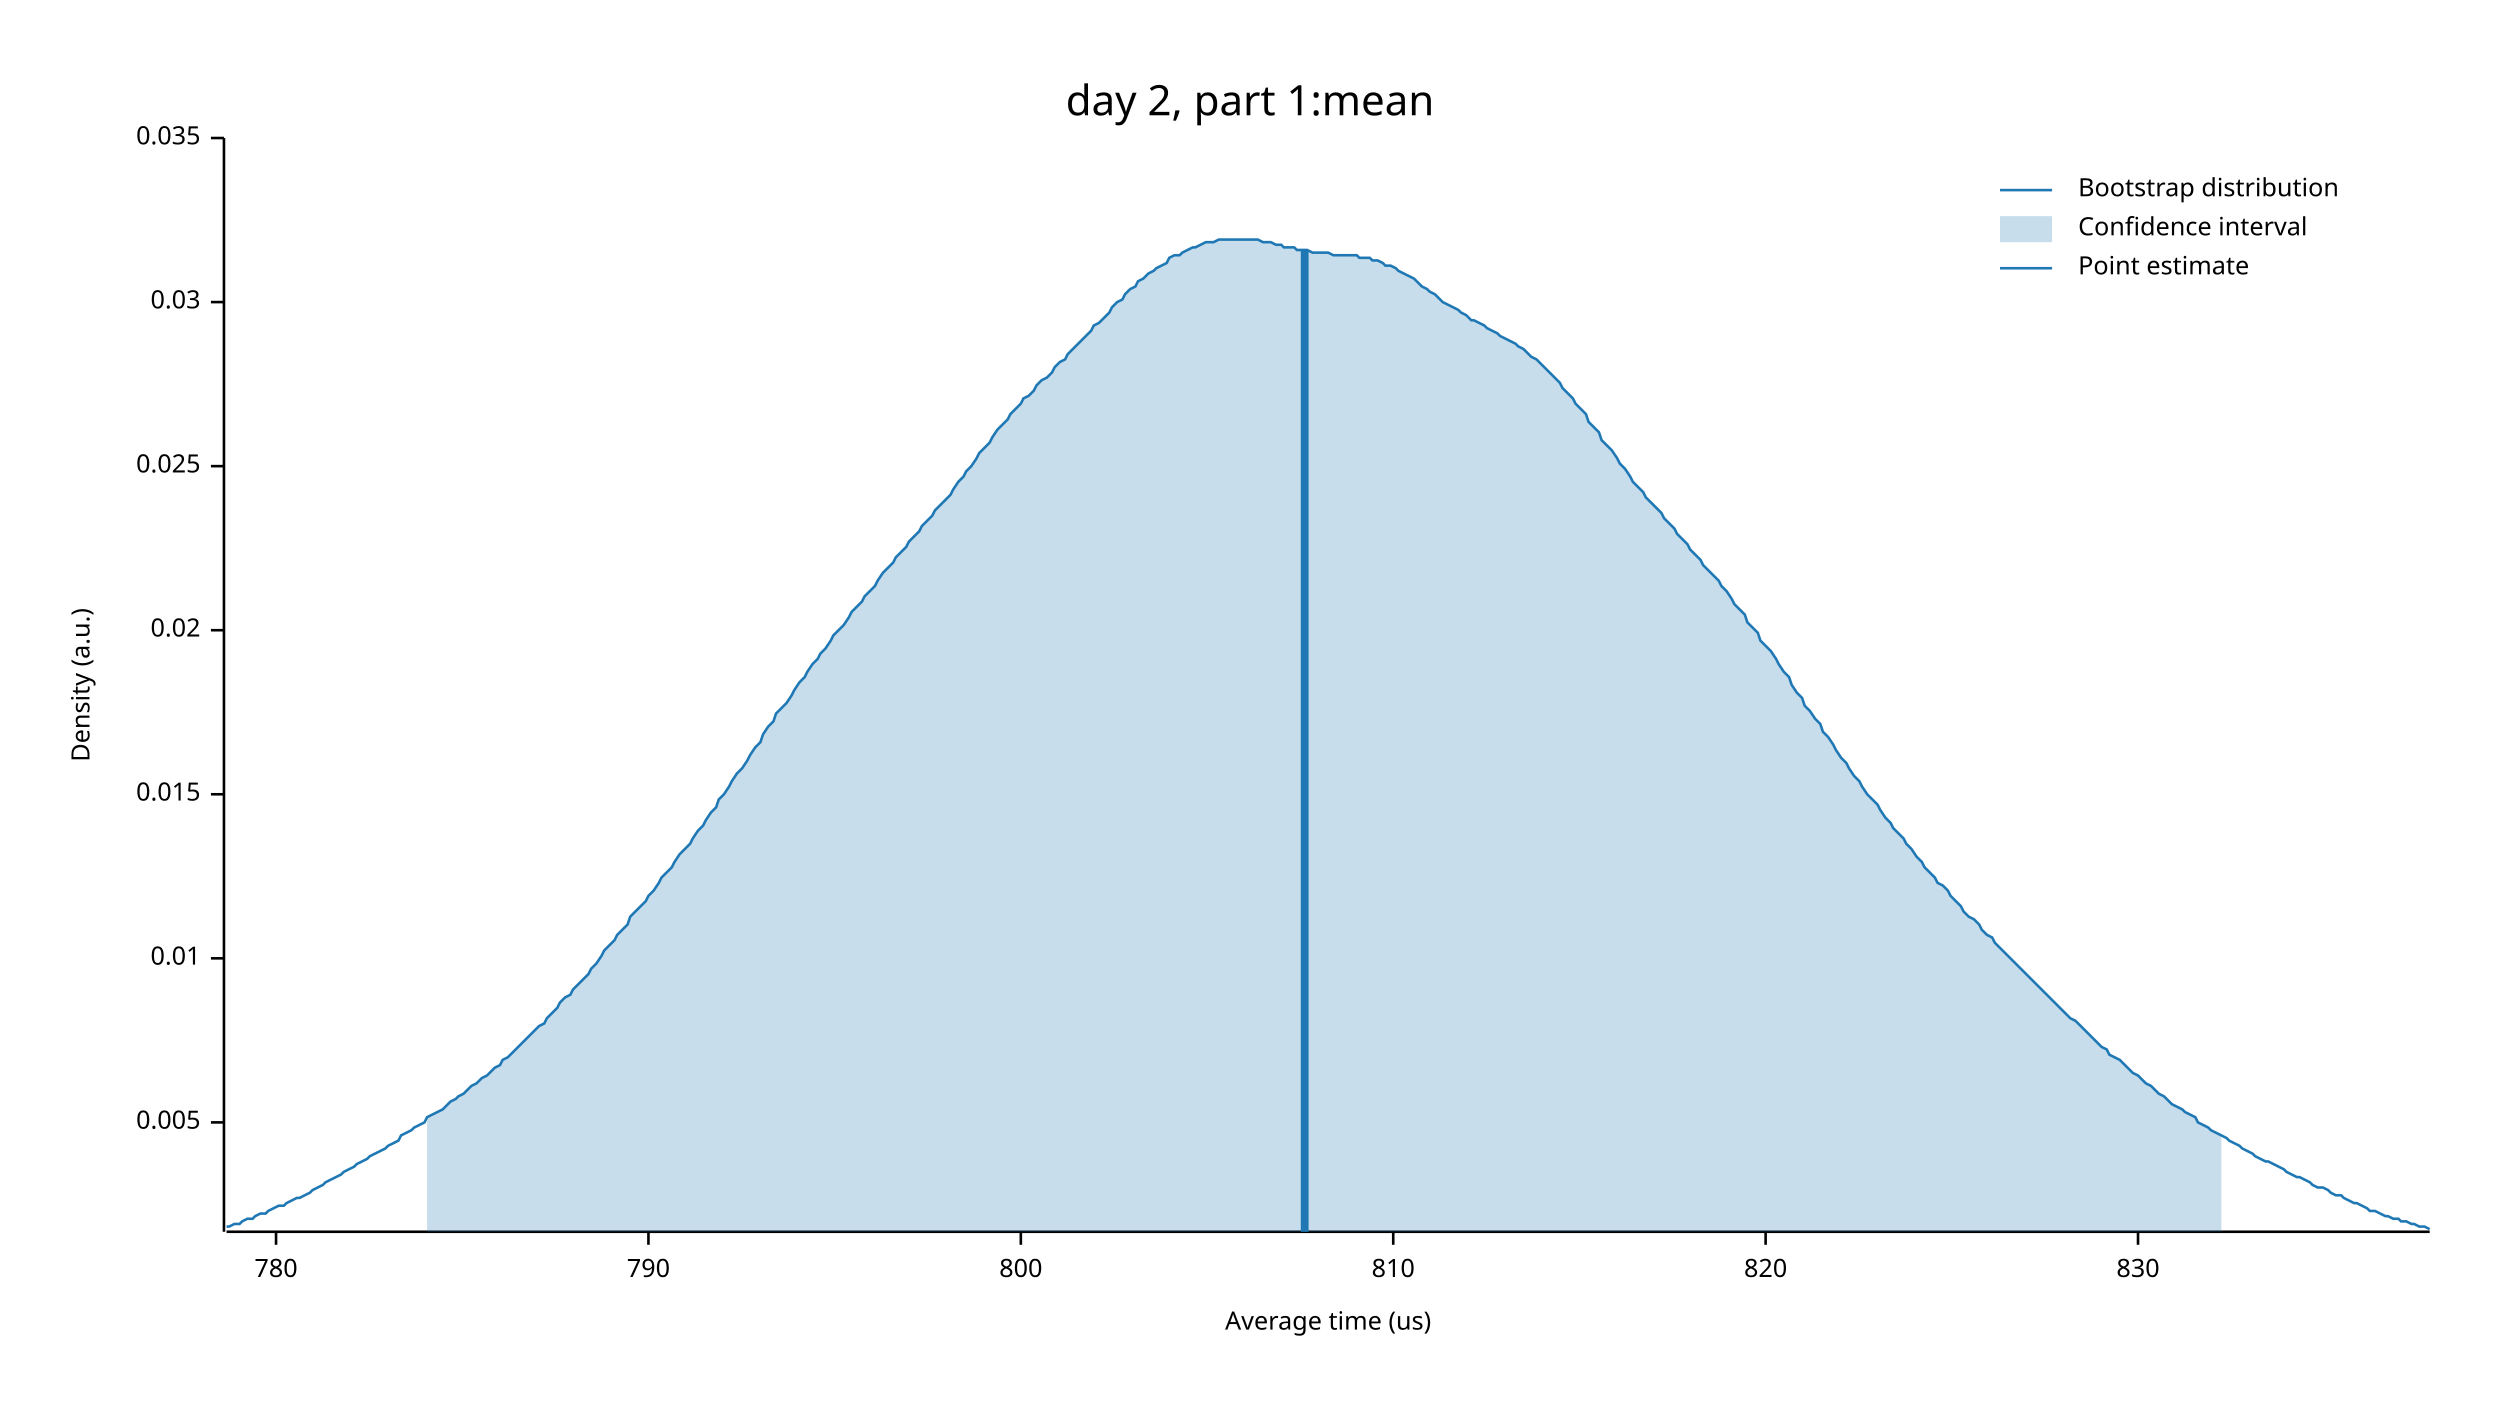
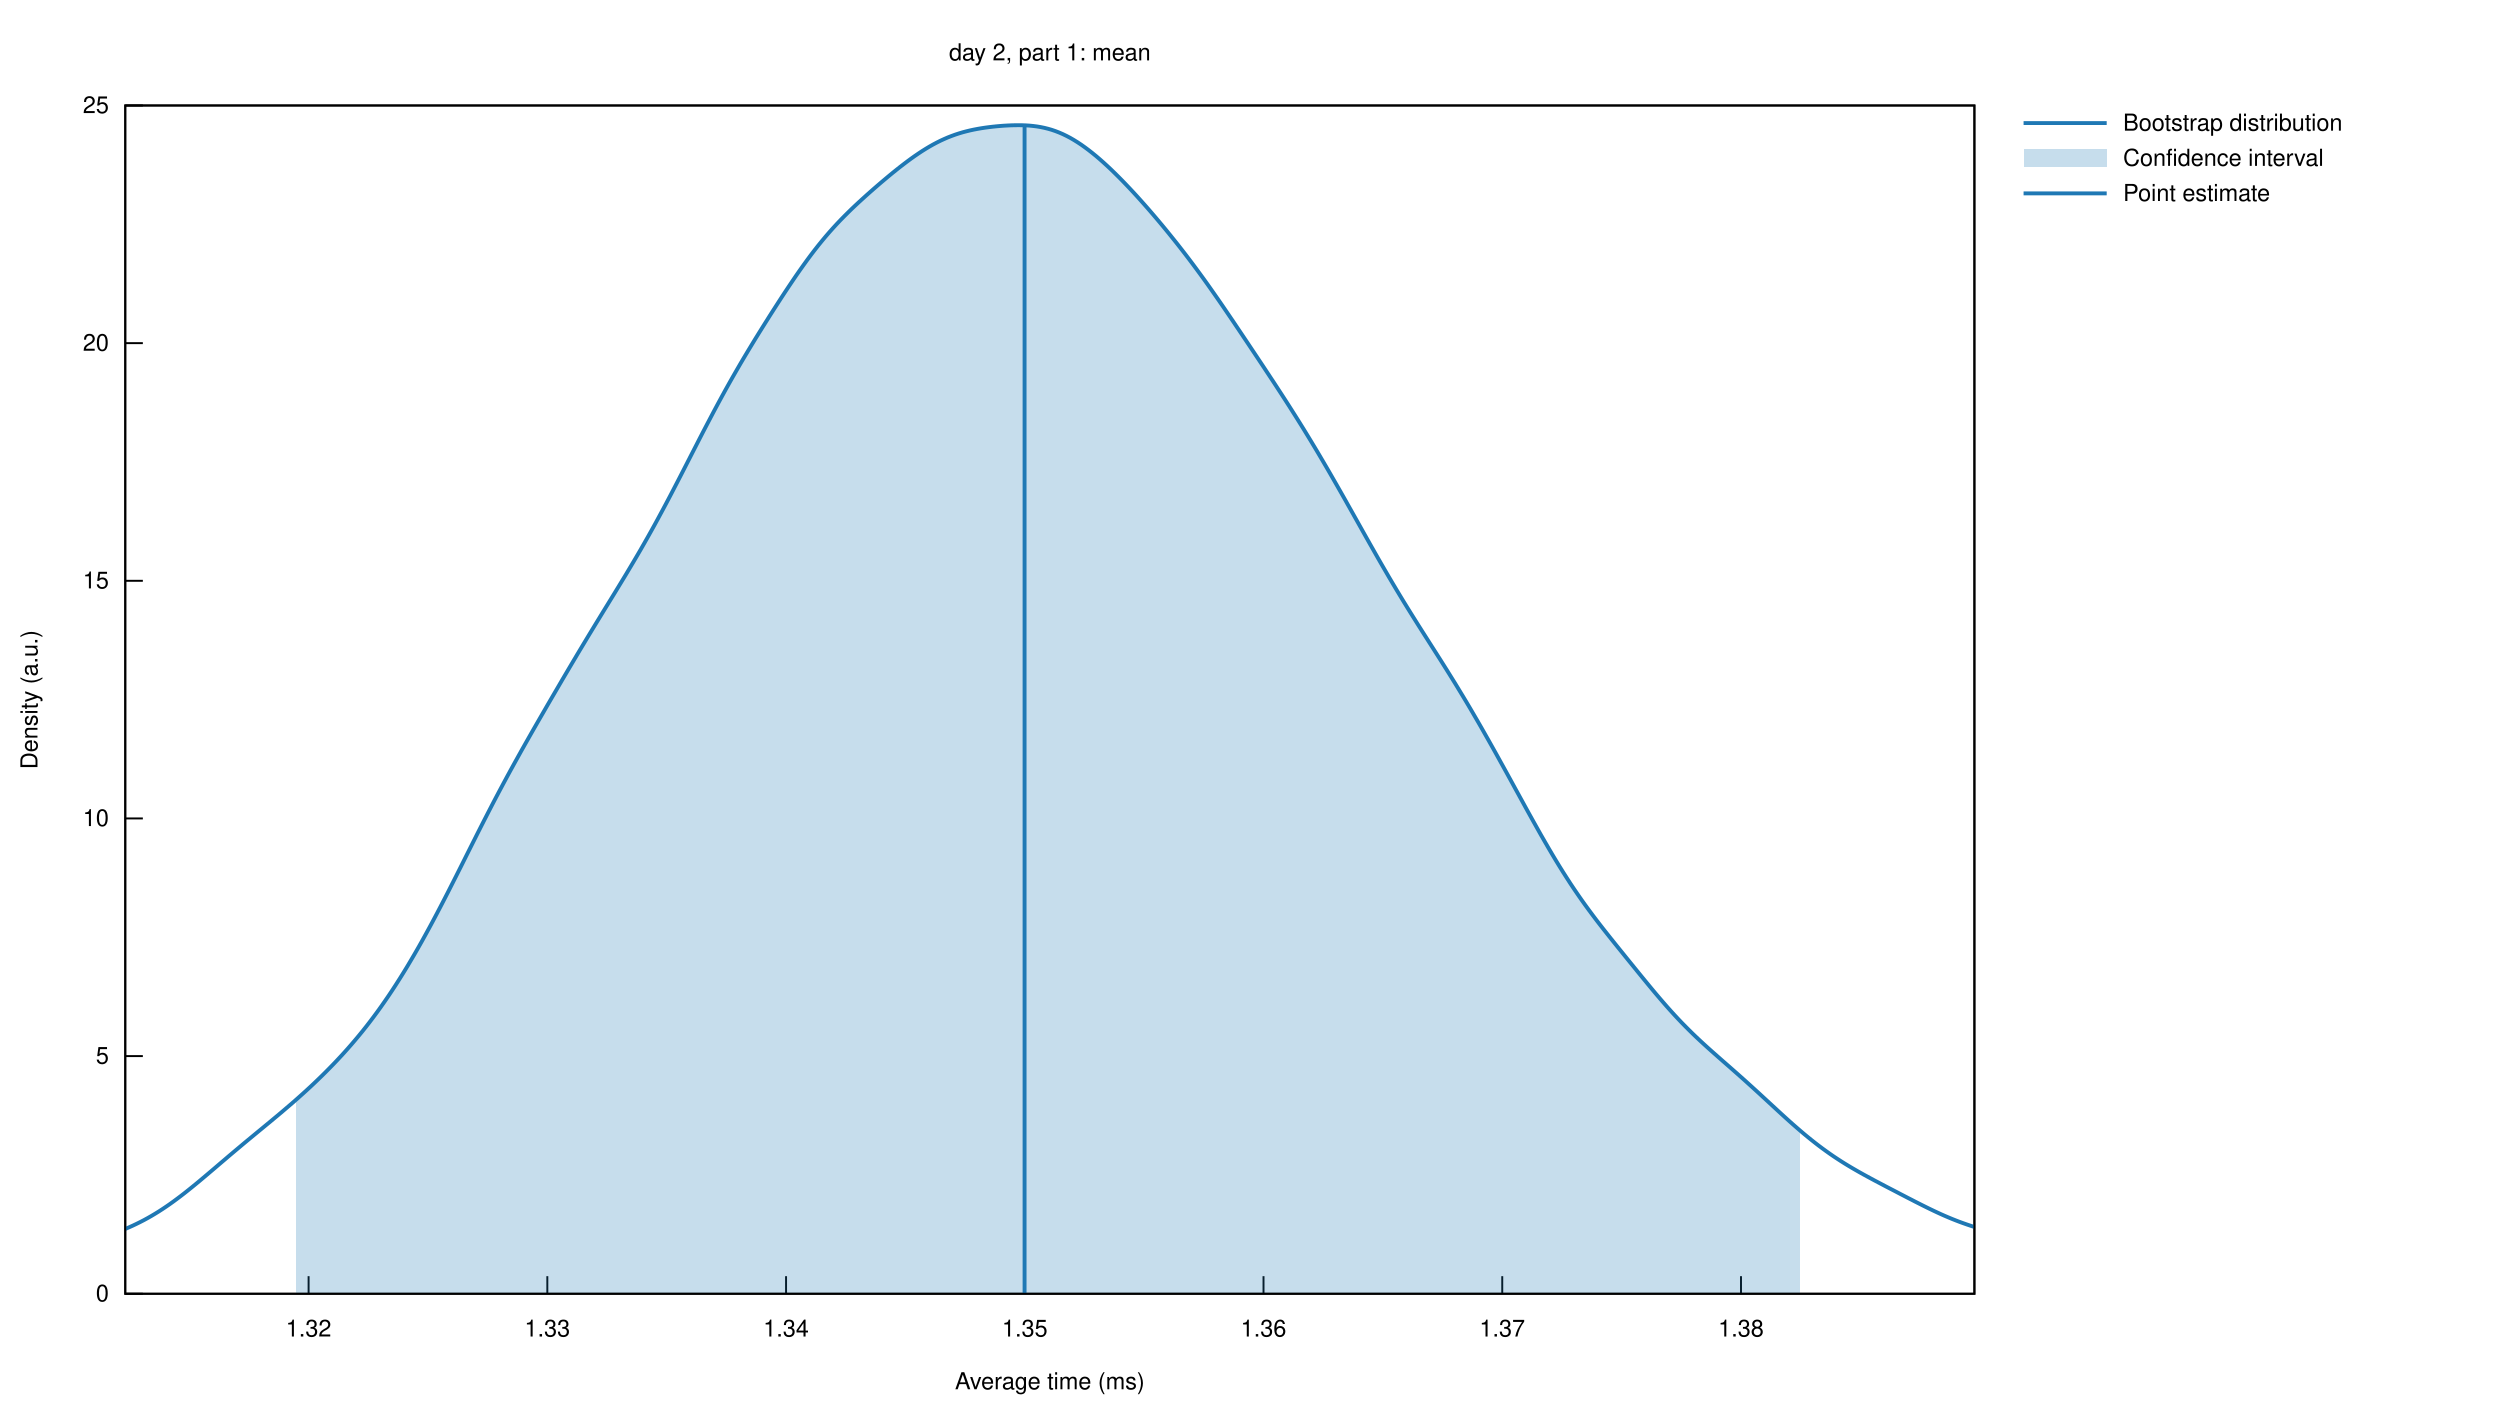
- <svg xmlns="http://www.w3.org/2000/svg" width="960" height="540" viewBox="0 0 960 540">
-   <text x="480" y="32" dy="0.76em" text-anchor="middle" font-family="sans-serif" font-size="16.129" opacity="1" fill="#000000">
- day 2, part 1:mean
- </text>
-   <text x="27" y="263" dy="0.76em" text-anchor="middle" font-family="sans-serif" font-size="9.677" opacity="1" fill="#000000" transform="rotate(270, 27, 263)">
- Density (a.u.)
- </text>
-   <text x="510" y="513" dy="-0.5ex" text-anchor="middle" font-family="sans-serif" font-size="9.677" opacity="1" fill="#000000">
- Average time (us)
- </text>
-   <polyline fill="none" opacity="1" stroke="#000000" stroke-width="1" points="86,53 86,473 " />
-   <text x="77" y="431" dy="0.5ex" text-anchor="end" font-family="sans-serif" font-size="9.677" opacity="1" fill="#000000">
- 0.005
- </text>
-   <polyline fill="none" opacity="1" stroke="#000000" stroke-width="1" points="81,431 86,431 " />
-   <text x="77" y="368" dy="0.5ex" text-anchor="end" font-family="sans-serif" font-size="9.677" opacity="1" fill="#000000">
- 0.01
- </text>
-   <polyline fill="none" opacity="1" stroke="#000000" stroke-width="1" points="81,368 86,368 " />
-   <text x="77" y="305" dy="0.5ex" text-anchor="end" font-family="sans-serif" font-size="9.677" opacity="1" fill="#000000">
- 0.015
- </text>
-   <polyline fill="none" opacity="1" stroke="#000000" stroke-width="1" points="81,305 86,305 " />
-   <text x="77" y="242" dy="0.5ex" text-anchor="end" font-family="sans-serif" font-size="9.677" opacity="1" fill="#000000">
- 0.02
- </text>
-   <polyline fill="none" opacity="1" stroke="#000000" stroke-width="1" points="81,242 86,242 " />
-   <text x="77" y="179" dy="0.5ex" text-anchor="end" font-family="sans-serif" font-size="9.677" opacity="1" fill="#000000">
- 0.025
- </text>
-   <polyline fill="none" opacity="1" stroke="#000000" stroke-width="1" points="81,179 86,179 " />
-   <text x="77" y="116" dy="0.5ex" text-anchor="end" font-family="sans-serif" font-size="9.677" opacity="1" fill="#000000">
- 0.03
- </text>
-   <polyline fill="none" opacity="1" stroke="#000000" stroke-width="1" points="81,116 86,116 " />
-   <text x="77" y="53" dy="0.5ex" text-anchor="end" font-family="sans-serif" font-size="9.677" opacity="1" fill="#000000">
- 0.035
- </text>
-   <polyline fill="none" opacity="1" stroke="#000000" stroke-width="1" points="81,53 86,53 " />
-   <polyline fill="none" opacity="1" stroke="#000000" stroke-width="1" points="87,473 933,473 " />
-   <text x="106" y="483" dy="0.76em" text-anchor="middle" font-family="sans-serif" font-size="9.677" opacity="1" fill="#000000">
- 780
- </text>
-   <polyline fill="none" opacity="1" stroke="#000000" stroke-width="1" points="106,473 106,478 " />
-   <text x="249" y="483" dy="0.76em" text-anchor="middle" font-family="sans-serif" font-size="9.677" opacity="1" fill="#000000">
- 790
- </text>
-   <polyline fill="none" opacity="1" stroke="#000000" stroke-width="1" points="249,473 249,478 " />
-   <text x="392" y="483" dy="0.76em" text-anchor="middle" font-family="sans-serif" font-size="9.677" opacity="1" fill="#000000">
- 800
- </text>
-   <polyline fill="none" opacity="1" stroke="#000000" stroke-width="1" points="392,473 392,478 " />
-   <text x="535" y="483" dy="0.76em" text-anchor="middle" font-family="sans-serif" font-size="9.677" opacity="1" fill="#000000">
- 810
- </text>
-   <polyline fill="none" opacity="1" stroke="#000000" stroke-width="1" points="535,473 535,478 " />
-   <text x="678" y="483" dy="0.76em" text-anchor="middle" font-family="sans-serif" font-size="9.677" opacity="1" fill="#000000">
- 820
- </text>
-   <polyline fill="none" opacity="1" stroke="#000000" stroke-width="1" points="678,473 678,478 " />
-   <text x="821" y="483" dy="0.76em" text-anchor="middle" font-family="sans-serif" font-size="9.677" opacity="1" fill="#000000">
- 830
- </text>
-   <polyline fill="none" opacity="1" stroke="#000000" stroke-width="1" points="821,473 821,478 " />
-   <polyline fill="none" opacity="1" stroke="#1F78B4" stroke-width="1" points="87,471 88,471 90,470 92,470 93,469 95,468 97,468 98,467 100,466 102,466 103,465 105,464 107,463 109,463 110,462 112,461 114,460 115,460 117,459 119,458 120,457 122,456 124,455 125,454 127,453 129,452 131,451 132,450 134,449 136,448 137,447 139,446 141,445 142,444 144,443 146,442 148,441 149,440 151,439 153,438 154,436 156,435 158,434 159,433 161,432 163,431 164,429 166,428 168,427 170,426 171,425 173,423 175,422 176,421 178,420 180,418 181,417 183,416 185,414 187,413 188,412 190,410 192,409 193,407 195,406 197,404 198,403 200,401 202,399 203,398 205,396 207,394 209,393 210,391 212,389 214,387 215,385 217,383 219,382 220,380 222,378 224,376 226,374 227,372 229,370 231,367 232,365 234,363 236,361 237,359 239,357 241,355 242,352 244,350 246,348 248,346 249,344 251,342 253,339 254,337 256,335 258,333 259,331 261,328 263,326 265,324 266,322 268,319 270,317 271,315 273,312 275,310 276,307 278,305 280,302 281,300 283,297 285,295 287,292 288,290 290,287 292,285 293,282 295,279 297,277 298,274 300,272 302,270 304,267 305,265 307,262 309,260 310,258 312,255 314,253 315,251 317,249 319,246 320,244 322,242 324,240 326,237 327,235 329,233 331,231 332,229 334,227 336,225 337,223 339,220 341,218 343,216 344,214 346,212 348,210 349,208 351,206 353,204 354,202 356,200 358,198 359,196 361,194 363,192 365,190 366,188 368,185 370,183 371,181 373,179 375,176 376,174 378,172 380,170 381,168 383,165 385,163 387,161 388,159 390,157 392,155 393,153 395,152 397,150 398,148 400,146 402,145 404,143 405,141 407,139 409,138 410,136 412,134 414,132 415,131 417,129 419,127 420,125 422,124 424,122 426,120 427,118 429,116 431,115 432,113 434,111 436,110 437,108 439,107 441,105 443,104 444,103 446,102 448,101 449,99 451,98 453,98 454,97 456,96 458,95 459,95 461,94 463,93 465,93 466,93 468,92 470,92 471,92 473,92 475,92 476,92 478,92 480,92 482,92 483,92 485,93 487,93 488,93 490,94 492,94 493,95 495,95 497,95 498,96 500,96 502,96 504,97 505,97 507,97 509,97 510,97 512,98 514,98 515,98 517,98 519,98 521,98 522,99 524,99 526,99 527,100 529,100 531,101 532,102 534,102 536,103 537,104 539,105 541,106 543,107 544,108 546,110 548,111 549,112 551,113 553,115 554,116 556,117 558,118 560,119 561,120 563,121 565,123 566,123 568,124 570,125 571,126 573,127 575,128 576,129 578,130 580,131 582,132 583,133 585,134 587,136 588,137 590,138 592,140 593,141 595,143 597,145 599,147 600,149 602,151 604,153 605,155 607,157 609,159 610,162 612,164 614,166 615,169 617,171 619,173 621,176 622,178 624,180 626,183 627,185 629,187 631,189 632,191 634,193 636,195 638,197 639,199 641,201 643,203 644,205 646,207 648,209 649,211 651,213 653,215 654,217 656,219 658,221 660,223 661,225 663,227 665,230 666,232 668,234 670,236 671,239 673,241 675,243 676,246 678,248 680,250 682,253 683,255 685,258 687,260 688,263 690,266 692,268 693,271 695,273 697,276 699,278 700,281 702,283 704,286 705,288 707,291 709,293 710,295 712,298 714,300 715,302 717,305 719,307 721,309 722,311 724,314 726,316 727,318 729,320 731,322 732,324 734,326 736,329 738,331 739,333 741,335 743,337 744,339 746,340 748,342 749,344 751,346 753,348 754,350 756,352 758,353 760,355 761,357 763,359 765,360 766,362 768,364 770,366 771,367 773,369 775,371 777,373 778,374 780,376 782,378 783,379 785,381 787,383 788,384 790,386 792,388 793,389 795,391 797,392 799,394 800,395 802,397 804,399 805,400 807,402 809,403 810,405 812,406 814,407 816,409 817,410 819,412 821,413 822,414 824,416 826,417 827,418 829,420 831,421 832,422 834,424 836,425 838,426 839,427 841,428 843,429 844,431 846,432 848,433 849,434 851,435 853,436 855,437 856,438 858,439 860,440 861,441 863,442 865,443 866,444 868,445 870,446 871,446 873,447 875,448 877,449 878,450 880,451 882,452 883,452 885,453 887,454 888,455 890,456 892,456 894,457 895,458 897,459 899,459 900,460 902,461 904,462 905,462 907,463 909,464 910,465 912,465 914,466 916,467 917,467 919,468 921,468 922,469 924,469 926,470 927,470 929,471 931,471 933,472 " />
-   <polygon opacity="0.25" fill="#1F78B4" points="164,429 166,428 168,427 170,426 171,425 173,423 175,422 176,421 178,420 180,418 181,417 183,416 185,414 187,413 188,412 190,410 192,409 193,407 195,406 197,404 198,403 200,401 202,399 203,398 205,396 207,394 209,393 210,391 212,389 214,387 215,385 217,383 219,382 220,380 222,378 224,376 226,374 227,372 229,370 231,367 232,365 234,363 236,361 237,359 239,357 241,355 242,352 244,350 246,348 248,346 249,344 251,342 253,339 254,337 256,335 258,333 259,331 261,328 263,326 265,324 266,322 268,319 270,317 271,315 273,312 275,310 276,307 278,305 280,302 281,300 283,297 285,295 287,292 288,290 290,287 292,285 293,282 295,279 297,277 298,274 300,272 302,270 304,267 305,265 307,262 309,260 310,258 312,255 314,253 315,251 317,249 319,246 320,244 322,242 324,240 326,237 327,235 329,233 331,231 332,229 334,227 336,225 337,223 339,220 341,218 343,216 344,214 346,212 348,210 349,208 351,206 353,204 354,202 356,200 358,198 359,196 361,194 363,192 365,190 366,188 368,185 370,183 371,181 373,179 375,176 376,174 378,172 380,170 381,168 383,165 385,163 387,161 388,159 390,157 392,155 393,153 395,152 397,150 398,148 400,146 402,145 404,143 405,141 407,139 409,138 410,136 412,134 414,132 415,131 417,129 419,127 420,125 422,124 424,122 426,120 427,118 429,116 431,115 432,113 434,111 436,110 437,108 439,107 441,105 443,104 444,103 446,102 448,101 449,99 451,98 453,98 454,97 456,96 458,95 459,95 461,94 463,93 465,93 466,93 468,92 470,92 471,92 473,92 475,92 476,92 478,92 480,92 482,92 483,92 485,93 487,93 488,93 490,94 492,94 493,95 495,95 497,95 498,96 500,96 502,96 504,97 505,97 507,97 509,97 510,97 512,98 514,98 515,98 517,98 519,98 521,98 522,99 524,99 526,99 527,100 529,100 531,101 532,102 534,102 536,103 537,104 539,105 541,106 543,107 544,108 546,110 548,111 549,112 551,113 553,115 554,116 556,117 558,118 560,119 561,120 563,121 565,123 566,123 568,124 570,125 571,126 573,127 575,128 576,129 578,130 580,131 582,132 583,133 585,134 587,136 588,137 590,138 592,140 593,141 595,143 597,145 599,147 600,149 602,151 604,153 605,155 607,157 609,159 610,162 612,164 614,166 615,169 617,171 619,173 621,176 622,178 624,180 626,183 627,185 629,187 631,189 632,191 634,193 636,195 638,197 639,199 641,201 643,203 644,205 646,207 648,209 649,211 651,213 653,215 654,217 656,219 658,221 660,223 661,225 663,227 665,230 666,232 668,234 670,236 671,239 673,241 675,243 676,246 678,248 680,250 682,253 683,255 685,258 687,260 688,263 690,266 692,268 693,271 695,273 697,276 699,278 700,281 702,283 704,286 705,288 707,291 709,293 710,295 712,298 714,300 715,302 717,305 719,307 721,309 722,311 724,314 726,316 727,318 729,320 731,322 732,324 734,326 736,329 738,331 739,333 741,335 743,337 744,339 746,340 748,342 749,344 751,346 753,348 754,350 756,352 758,353 760,355 761,357 763,359 765,360 766,362 768,364 770,366 771,367 773,369 775,371 777,373 778,374 780,376 782,378 783,379 785,381 787,383 788,384 790,386 792,388 793,389 795,391 797,392 799,394 800,395 802,397 804,399 805,400 807,402 809,403 810,405 812,406 814,407 816,409 817,410 819,412 821,413 822,414 824,416 826,417 827,418 829,420 831,421 832,422 834,424 836,425 838,426 839,427 841,428 843,429 844,431 846,432 848,433 849,434 851,435 853,436 853,473 164,473 " />
-   <polyline fill="none" opacity="1" stroke="#1F78B4" stroke-width="3" points="501,473 501,96 " />
-   <text x="798" y="68" dy="0.76em" text-anchor="start" font-family="sans-serif" font-size="9.677" opacity="1" fill="#000000">
- Bootstrap distribution
- </text>
-   <text x="798" y="83" dy="0.76em" text-anchor="start" font-family="sans-serif" font-size="9.677" opacity="1" fill="#000000">
- Confidence interval
- </text>
-   <text x="798" y="98" dy="0.76em" text-anchor="start" font-family="sans-serif" font-size="9.677" opacity="1" fill="#000000">
- Point estimate
- </text>
-   <polyline fill="none" opacity="1" stroke="#1F78B4" stroke-width="1" points="768,73 788,73 " />
-   <rect x="768" y="83" width="20" height="10" opacity="0.25" fill="#1F78B4" stroke="none" />
-   <polyline fill="none" opacity="1" stroke="#1F78B4" stroke-width="1" points="768,103 788,103 " />
+ <svg xmlns="http://www.w3.org/2000/svg" xmlns:xlink="http://www.w3.org/1999/xlink" viewBox="0 0 1280 720">
+   <g id="gnuplot_canvas">
+     <rect x="0" y="0" width="1280" height="720" fill="none" />
+     <defs>
+       <circle id="gpDot" r="0.5" stroke-width="0.5" stroke="currentColor" />
+       <path id="gpPt0" stroke-width="0.222" stroke="currentColor" d="M-1,0 h2 M0,-1 v2" />
+       <path id="gpPt1" stroke-width="0.222" stroke="currentColor" d="M-1,-1 L1,1 M1,-1 L-1,1" />
+       <path id="gpPt2" stroke-width="0.222" stroke="currentColor" d="M-1,0 L1,0 M0,-1 L0,1 M-1,-1 L1,1 M-1,1 L1,-1" />
+       <rect id="gpPt3" stroke-width="0.222" stroke="currentColor" x="-1" y="-1" width="2" height="2" />
+       <rect id="gpPt4" stroke-width="0.222" stroke="currentColor" fill="currentColor" x="-1" y="-1" width="2" height="2" />
+       <circle id="gpPt5" stroke-width="0.222" stroke="currentColor" cx="0" cy="0" r="1" />
+       <use xlink:href="#gpPt5" id="gpPt6" fill="currentColor" stroke="none" />
+       <path id="gpPt7" stroke-width="0.222" stroke="currentColor" d="M0,-1.33 L-1.33,0.67 L1.33,0.67 z" />
+       <use xlink:href="#gpPt7" id="gpPt8" fill="currentColor" stroke="none" />
+       <use xlink:href="#gpPt7" id="gpPt9" stroke="currentColor" transform="rotate(180)" />
+       <use xlink:href="#gpPt9" id="gpPt10" fill="currentColor" stroke="none" />
+       <use xlink:href="#gpPt3" id="gpPt11" stroke="currentColor" transform="rotate(45)" />
+       <use xlink:href="#gpPt11" id="gpPt12" fill="currentColor" stroke="none" />
+       <path id="gpPt13" stroke-width="0.222" stroke="currentColor" d="M0,1.330 L1.265,0.411 L0.782,-1.067 L-0.782,-1.076 L-1.265,0.411 z" />
+       <use xlink:href="#gpPt13" id="gpPt14" fill="currentColor" stroke="none" />
+       <filter id="textbox" filterUnits="objectBoundingBox" x="0" y="0" height="1" width="1">
+         <feFlood flood-color="white" flood-opacity="1" result="bgnd" />
+         <feComposite in="SourceGraphic" in2="bgnd" operator="atop" />
+       </filter>
+       <filter id="greybox" filterUnits="objectBoundingBox" x="0" y="0" height="1" width="1">
+         <feFlood flood-color="lightgrey" flood-opacity="1" result="grey" />
+         <feComposite in="SourceGraphic" in2="grey" operator="atop" />
+       </filter>
+     </defs>
+     <g fill="none" color="white" stroke="currentColor" stroke-width="1.00" stroke-linecap="butt" stroke-linejoin="miter">
+ </g>
+     <g fill="none" color="black" stroke="currentColor" stroke-width="1.00" stroke-linecap="butt" stroke-linejoin="miter">
+       <path stroke="black" d="M64.14,662.40 L73.14,662.40  " />
+       <g transform="translate(55.75,666.30)" stroke="none" fill="black" font-family="Helvetica" font-size="12.00" text-anchor="end">
+         <text>
+           <tspan font-family="Helvetica"> 0</tspan>
+         </text>
+       </g>
+     </g>
+     <g fill="none" color="black" stroke="currentColor" stroke-width="1.00" stroke-linecap="butt" stroke-linejoin="miter">
+       <path stroke="black" d="M64.14,540.72 L73.14,540.72  " />
+       <g transform="translate(55.75,544.62)" stroke="none" fill="black" font-family="Helvetica" font-size="12.00" text-anchor="end">
+         <text>
+           <tspan font-family="Helvetica"> 5</tspan>
+         </text>
+       </g>
+     </g>
+     <g fill="none" color="black" stroke="currentColor" stroke-width="1.00" stroke-linecap="butt" stroke-linejoin="miter">
+       <path stroke="black" d="M64.14,419.04 L73.14,419.04  " />
+       <g transform="translate(55.75,422.94)" stroke="none" fill="black" font-family="Helvetica" font-size="12.00" text-anchor="end">
+         <text>
+           <tspan font-family="Helvetica"> 10</tspan>
+         </text>
+       </g>
+     </g>
+     <g fill="none" color="black" stroke="currentColor" stroke-width="1.00" stroke-linecap="butt" stroke-linejoin="miter">
+       <path stroke="black" d="M64.14,297.37 L73.14,297.37  " />
+       <g transform="translate(55.75,301.27)" stroke="none" fill="black" font-family="Helvetica" font-size="12.00" text-anchor="end">
+         <text>
+           <tspan font-family="Helvetica"> 15</tspan>
+         </text>
+       </g>
+     </g>
+     <g fill="none" color="black" stroke="currentColor" stroke-width="1.00" stroke-linecap="butt" stroke-linejoin="miter">
+       <path stroke="black" d="M64.14,175.69 L73.14,175.69  " />
+       <g transform="translate(55.75,179.59)" stroke="none" fill="black" font-family="Helvetica" font-size="12.00" text-anchor="end">
+         <text>
+           <tspan font-family="Helvetica"> 20</tspan>
+         </text>
+       </g>
+     </g>
+     <g fill="none" color="black" stroke="currentColor" stroke-width="1.00" stroke-linecap="butt" stroke-linejoin="miter">
+       <path stroke="black" d="M64.14,54.01 L73.14,54.01  " />
+       <g transform="translate(55.75,57.91)" stroke="none" fill="black" font-family="Helvetica" font-size="12.00" text-anchor="end">
+         <text>
+           <tspan font-family="Helvetica"> 25</tspan>
+         </text>
+       </g>
+     </g>
+     <g fill="none" color="black" stroke="currentColor" stroke-width="1.00" stroke-linecap="butt" stroke-linejoin="miter">
+       <path stroke="black" d="M158.00,662.40 L158.00,653.40  " />
+       <g transform="translate(158.00,684.30)" stroke="none" fill="black" font-family="Helvetica" font-size="12.00" text-anchor="middle">
+         <text>
+           <tspan font-family="Helvetica"> 1.32</tspan>
+         </text>
+       </g>
+     </g>
+     <g fill="none" color="black" stroke="currentColor" stroke-width="1.00" stroke-linecap="butt" stroke-linejoin="miter">
+       <path stroke="black" d="M280.23,662.40 L280.23,653.40  " />
+       <g transform="translate(280.23,684.30)" stroke="none" fill="black" font-family="Helvetica" font-size="12.00" text-anchor="middle">
+         <text>
+           <tspan font-family="Helvetica"> 1.33</tspan>
+         </text>
+       </g>
+     </g>
+     <g fill="none" color="black" stroke="currentColor" stroke-width="1.00" stroke-linecap="butt" stroke-linejoin="miter">
+       <path stroke="black" d="M402.46,662.40 L402.46,653.40  " />
+       <g transform="translate(402.46,684.30)" stroke="none" fill="black" font-family="Helvetica" font-size="12.00" text-anchor="middle">
+         <text>
+           <tspan font-family="Helvetica"> 1.34</tspan>
+         </text>
+       </g>
+     </g>
+     <g fill="none" color="black" stroke="currentColor" stroke-width="1.00" stroke-linecap="butt" stroke-linejoin="miter">
+       <path stroke="black" d="M524.69,662.40 L524.69,653.40  " />
+       <g transform="translate(524.69,684.30)" stroke="none" fill="black" font-family="Helvetica" font-size="12.00" text-anchor="middle">
+         <text>
+           <tspan font-family="Helvetica"> 1.35</tspan>
+         </text>
+       </g>
+     </g>
+     <g fill="none" color="black" stroke="currentColor" stroke-width="1.00" stroke-linecap="butt" stroke-linejoin="miter">
+       <path stroke="black" d="M646.92,662.40 L646.92,653.40  " />
+       <g transform="translate(646.92,684.30)" stroke="none" fill="black" font-family="Helvetica" font-size="12.00" text-anchor="middle">
+         <text>
+           <tspan font-family="Helvetica"> 1.36</tspan>
+         </text>
+       </g>
+     </g>
+     <g fill="none" color="black" stroke="currentColor" stroke-width="1.00" stroke-linecap="butt" stroke-linejoin="miter">
+       <path stroke="black" d="M769.15,662.40 L769.15,653.40  " />
+       <g transform="translate(769.15,684.30)" stroke="none" fill="black" font-family="Helvetica" font-size="12.00" text-anchor="middle">
+         <text>
+           <tspan font-family="Helvetica"> 1.37</tspan>
+         </text>
+       </g>
+     </g>
+     <g fill="none" color="black" stroke="currentColor" stroke-width="1.00" stroke-linecap="butt" stroke-linejoin="miter">
+       <path stroke="black" d="M891.39,662.40 L891.39,653.40  " />
+       <g transform="translate(891.39,684.30)" stroke="none" fill="black" font-family="Helvetica" font-size="12.00" text-anchor="middle">
+         <text>
+           <tspan font-family="Helvetica"> 1.38</tspan>
+         </text>
+       </g>
+     </g>
+     <g fill="none" color="black" stroke="currentColor" stroke-width="1.00" stroke-linecap="butt" stroke-linejoin="miter">
+ </g>
+     <g fill="none" color="black" stroke="currentColor" stroke-width="1.00" stroke-linecap="butt" stroke-linejoin="miter">
+       <path stroke="black" d="M64.14,54.01 L64.14,662.40 L1010.90,662.40 L1010.90,54.01 L64.14,54.01 Z  " />
+     </g>
+     <g fill="none" color="black" stroke="currentColor" stroke-width="1.00" stroke-linecap="butt" stroke-linejoin="miter">
+       <g transform="translate(19.18,358.21) rotate(270)" stroke="none" fill="black" font-family="Helvetica" font-size="12.00" text-anchor="middle">
+         <text>
+           <tspan font-family="Helvetica">Density (a.u.)</tspan>
+         </text>
+       </g>
+     </g>
+     <g fill="none" color="black" stroke="currentColor" stroke-width="1.00" stroke-linecap="butt" stroke-linejoin="miter">
+       <g transform="translate(537.52,711.30)" stroke="none" fill="black" font-family="Helvetica" font-size="12.00" text-anchor="middle">
+         <text>
+           <tspan font-family="Helvetica">Average time (ms)</tspan>
+         </text>
+       </g>
+     </g>
+     <g fill="none" color="black" stroke="currentColor" stroke-width="1.00" stroke-linecap="butt" stroke-linejoin="miter">
+ </g>
+     <g id="gnuplot_plot_1">
+       <g fill="none" color="white" stroke="currentColor" stroke-width="2.00" stroke-linecap="butt" stroke-linejoin="miter">
+ </g>
+       <g fill="none" color="black" stroke="currentColor" stroke-width="2.00" stroke-linecap="butt" stroke-linejoin="miter">
+         <g transform="translate(1087.02,66.91)" stroke="none" fill="black" font-family="Helvetica" font-size="12.00" text-anchor="start">
+           <text>
+             <tspan font-family="Helvetica">Bootstrap distribution</tspan>
+           </text>
+         </g>
+       </g>
+       <g fill="none" color="black" stroke="currentColor" stroke-width="2.00" stroke-linecap="butt" stroke-linejoin="miter">
+         <path stroke="rgb( 31, 120, 180)" d="M1036.07,63.01 L1078.63,63.01 M64.14,629.22 L66.04,628.40 L67.93,627.55 L69.83,626.65 L71.73,625.71 L73.63,624.73   L75.52,623.70 L77.42,622.62 L79.32,621.49 L81.22,620.32 L83.11,619.10 L85.01,617.83 L86.91,616.52 L88.81,615.16   L90.70,613.76 L92.60,612.33 L94.50,610.86 L96.39,609.36 L98.29,607.83 L100.19,606.28 L102.09,604.71 L103.98,603.12   L105.88,601.52 L107.78,599.91 L109.68,598.30 L111.57,596.68 L113.47,595.06 L115.37,593.45 L117.26,591.83 L119.16,590.23   L121.06,588.63 L122.96,587.04 L124.85,585.45 L126.75,583.87 L128.65,582.30 L130.55,580.73 L132.44,579.17 L134.34,577.61   L136.24,576.04 L138.14,574.48 L140.03,572.90 L141.93,571.32 L143.83,569.73 L145.72,568.12 L147.62,566.50 L149.52,564.87   L151.42,563.21 L153.31,561.53 L155.21,559.83 L157.11,558.10 L159.01,556.35 L160.90,554.57 L162.80,552.75 L164.70,550.91   L166.59,549.04 L168.49,547.12 L170.39,545.18 L172.29,543.19 L174.18,541.17 L176.08,539.10 L177.98,536.98 L179.88,534.81   L181.77,532.60 L183.67,530.33 L185.57,528.01 L187.47,525.62 L189.36,523.18 L191.26,520.67 L193.16,518.10 L195.05,515.47   L196.95,512.76 L198.85,509.99 L200.75,507.15 L202.64,504.25 L204.54,501.27 L206.44,498.23 L208.34,495.13 L210.23,491.95   L212.13,488.72 L214.03,485.42 L215.93,482.06 L217.82,478.64 L219.72,475.17 L221.62,471.64 L223.51,468.07 L225.41,464.45   L227.31,460.78 L229.21,457.09 L231.10,453.36 L233.00,449.61 L234.90,445.84 L236.80,442.06 L238.69,438.27 L240.59,434.48   L242.49,430.70 L244.38,426.93 L246.28,423.18 L248.18,419.45 L250.08,415.75 L251.97,412.09 L253.87,408.45 L255.77,404.86   L257.67,401.30 L259.56,397.78 L261.46,394.29 L263.36,390.84 L265.26,387.42 L267.15,384.02 L269.05,380.66 L270.95,377.31   L272.84,373.99 L274.74,370.68 L276.64,367.39 L278.54,364.11 L280.43,360.83 L282.33,357.57 L284.23,354.32 L286.13,351.07   L288.02,347.83 L289.92,344.61 L291.82,341.39 L293.72,338.19 L295.61,335.00 L297.51,331.83 L299.41,328.67 L301.30,325.53   L303.20,322.40 L305.10,319.28 L307.00,316.18 L308.89,313.08 L310.79,309.99 L312.69,306.90 L314.59,303.81 L316.48,300.71   L318.38,297.59 L320.28,294.46 L322.17,291.30 L324.07,288.11 L325.97,284.89 L327.87,281.64 L329.76,278.34 L331.66,275.00   L333.56,271.61 L335.46,268.18 L337.35,264.70 L339.25,261.18 L341.15,257.62 L343.05,254.02 L344.94,250.39 L346.84,246.73   L348.74,243.05 L350.63,239.36 L352.53,235.65 L354.43,231.94 L356.33,228.24 L358.22,224.55 L360.12,220.87 L362.02,217.23   L363.92,213.61 L365.81,210.03 L367.71,206.49 L369.61,202.99 L371.50,199.54 L373.40,196.14 L375.30,192.78 L377.20,189.48   L379.09,186.22 L380.99,183.00 L382.89,179.83 L384.79,176.69 L386.68,173.58 L388.58,170.51 L390.48,167.46 L392.38,164.44   L394.27,161.44 L396.17,158.46 L398.07,155.51 L399.96,152.58 L401.86,149.68 L403.76,146.82 L405.66,143.99 L407.55,141.20   L409.45,138.47 L411.35,135.79 L413.25,133.16 L415.14,130.61 L417.04,128.12 L418.94,125.70 L420.84,123.36 L422.73,121.09   L424.63,118.89 L426.53,116.76 L428.42,114.70 L430.32,112.70 L432.22,110.76 L434.12,108.87 L436.01,107.02 L437.91,105.22   L439.81,103.45 L441.71,101.72 L443.60,100.01 L445.50,98.32 L447.40,96.65 L449.29,95.01 L451.19,93.38 L453.09,91.78   L454.99,90.19 L456.88,88.63 L458.78,87.10 L460.68,85.59 L462.58,84.12 L464.47,82.69 L466.37,81.29 L468.27,79.94   L470.17,78.64 L472.06,77.39 L473.96,76.20 L475.86,75.06 L477.75,73.99 L479.65,72.98 L481.55,72.03 L483.45,71.16   L485.34,70.34 L487.24,69.60 L489.14,68.91 L491.04,68.29 L492.93,67.72 L494.83,67.22 L496.73,66.76 L498.63,66.35   L500.52,65.99 L502.42,65.66 L504.32,65.37 L506.21,65.12 L508.11,64.89 L510.01,64.69 L511.91,64.52 L513.80,64.37   L515.70,64.26 L517.60,64.17 L519.50,64.12 L521.39,64.10 L523.29,64.12 L525.19,64.19 L527.08,64.31 L528.98,64.50   L530.88,64.74 L532.78,65.06 L534.67,65.45 L536.57,65.92 L538.47,66.47 L540.37,67.12 L542.26,67.85 L544.16,68.67   L546.06,69.59 L547.96,70.59 L549.85,71.69 L551.75,72.87 L553.65,74.13 L555.54,75.48 L557.44,76.90 L559.34,78.39   L561.24,79.94 L563.13,81.56 L565.03,83.24 L566.93,84.98 L568.83,86.76 L570.72,88.60 L572.62,90.48 L574.52,92.40   L576.41,94.36 L578.31,96.36 L580.21,98.39 L582.11,100.46 L584.00,102.56 L585.90,104.69 L587.80,106.85 L589.70,109.05   L591.59,111.26 L593.49,113.51 L595.39,115.78 L597.29,118.09 L599.18,120.42 L601.08,122.78 L602.98,125.16 L604.87,127.58   L606.77,130.03 L608.67,132.52 L610.57,135.04 L612.46,137.59 L614.36,140.17 L616.26,142.78 L618.16,145.43 L620.05,148.11   L621.95,150.82 L623.85,153.55 L625.75,156.30 L627.64,159.08 L629.54,161.87 L631.44,164.67 L633.33,167.49 L635.23,170.31   L637.13,173.15 L639.03,175.98 L640.92,178.82 L642.82,181.67 L644.72,184.52 L646.62,187.37 L648.51,190.24 L650.41,193.11   L652.31,195.99 L654.20,198.89 L656.10,201.80 L658.00,204.73 L659.90,207.69 L661.79,210.67 L663.69,213.67 L665.59,216.70   L667.49,219.76 L669.38,222.85 L671.28,225.97 L673.18,229.12 L675.08,232.30 L676.97,235.51 L678.87,238.75 L680.77,242.01   L682.66,245.30 L684.56,248.61 L686.46,251.94 L688.36,255.28 L690.25,258.65 L692.15,262.02 L694.05,265.40 L695.95,268.78   L697.84,272.16 L699.74,275.54 L701.64,278.90 L703.54,282.25 L705.43,285.58 L707.33,288.89 L709.23,292.16 L711.12,295.41   L713.02,298.63 L714.92,301.82 L716.82,304.97 L718.71,308.09 L720.61,311.17 L722.51,314.23 L724.41,317.26 L726.30,320.27   L728.20,323.27 L730.10,326.25 L731.99,329.22 L733.89,332.20 L735.79,335.18 L737.69,338.17 L739.58,341.17 L741.48,344.20   L743.38,347.25 L745.28,350.32 L747.17,353.43 L749.07,356.56 L750.97,359.73 L752.87,362.93 L754.76,366.17 L756.66,369.43   L758.56,372.73 L760.45,376.06 L762.35,379.41 L764.25,382.79 L766.15,386.19 L768.04,389.61 L769.94,393.04 L771.84,396.49   L773.74,399.95 L775.63,403.41 L777.53,406.87 L779.43,410.33 L781.32,413.78 L783.22,417.21 L785.12,420.63 L787.02,424.02   L788.91,427.38 L790.81,430.69 L792.71,433.97 L794.61,437.20 L796.50,440.37 L798.40,443.48 L800.30,446.53 L802.20,449.51   L804.09,452.43 L805.99,455.28 L807.89,458.06 L809.78,460.78 L811.68,463.44 L813.58,466.04 L815.48,468.59 L817.37,471.10   L819.27,473.56 L821.17,475.99 L823.07,478.39 L824.96,480.77 L826.86,483.14 L828.76,485.50 L830.66,487.84 L832.55,490.19   L834.45,492.53 L836.35,494.87 L838.24,497.20 L840.14,499.53 L842.04,501.85 L843.94,504.16 L845.83,506.45 L847.73,508.72   L849.63,510.96 L851.53,513.16 L853.42,515.33 L855.32,517.46 L857.22,519.55 L859.11,521.58 L861.01,523.58 L862.91,525.52   L864.81,527.42 L866.70,529.28 L868.60,531.10 L870.50,532.88 L872.40,534.63 L874.29,536.35 L876.19,538.05 L878.09,539.73   L879.99,541.41 L881.88,543.07 L883.78,544.73 L885.68,546.39 L887.57,548.06 L889.47,549.73 L891.37,551.42 L893.27,553.11   L895.16,554.82 L897.06,556.54 L898.96,558.27 L900.86,560.00 L902.75,561.75 L904.65,563.50 L906.55,565.25 L908.45,567.00   L910.34,568.75 L912.24,570.49 L914.14,572.22 L916.03,573.93 L917.93,575.62 L919.83,577.28 L921.73,578.92 L923.62,580.53   L925.52,582.10 L927.42,583.64 L929.32,585.14 L931.21,586.60 L933.11,588.02 L935.01,589.40 L936.90,590.74 L938.80,592.05   L940.70,593.31 L942.60,594.54 L944.49,595.73 L946.39,596.89 L948.29,598.02 L950.19,599.12 L952.08,600.20 L953.98,601.26   L955.88,602.30 L957.78,603.33 L959.67,604.35 L961.57,605.35 L963.47,606.35 L965.36,607.35 L967.26,608.34 L969.16,609.32   L971.06,610.31 L972.95,611.30 L974.85,612.28 L976.75,613.27 L978.65,614.24 L980.54,615.22 L982.44,616.18 L984.34,617.14   L986.23,618.08 L988.13,619.01 L990.03,619.92 L991.93,620.81 L993.82,621.68 L995.72,622.52 L997.62,623.33 L999.52,624.12   L1001.41,624.87 L1003.31,625.60 L1005.21,626.29 L1007.11,626.96 L1009.00,627.60 L1010.90,628.21  " />
+       </g>
+     </g>
+     <g id="gnuplot_plot_2">
+       <g fill="none" color="white" stroke="rgb( 31, 120, 180)" stroke-width="1.00" stroke-linecap="butt" stroke-linejoin="miter">
+ </g>
+       <g fill="none" color="black" stroke="currentColor" stroke-width="1.00" stroke-linecap="butt" stroke-linejoin="miter">
+         <g transform="translate(1087.02,84.91)" stroke="none" fill="black" font-family="Helvetica" font-size="12.00" text-anchor="start">
+           <text>
+             <tspan font-family="Helvetica">Confidence interval</tspan>
+           </text>
+         </g>
+       </g>
+       <g fill="none" color="black" stroke="currentColor" stroke-width="1.00" stroke-linecap="butt" stroke-linejoin="miter">
+         <g stroke="none" shape-rendering="crispEdges">
+           <polygon fill="rgb( 31, 120, 180)" fill-opacity="0.25" points="1036.07,85.51 1078.63,85.51 1078.63,76.51 1036.07,76.51 " />
+           <polygon fill="rgb( 31, 120, 180)" fill-opacity="0.25" points="151.42,563.21 153.31,561.53 155.21,559.83 157.11,558.10 159.01,556.35 160.90,554.57 162.80,552.75 164.70,550.91 166.59,549.04 168.49,547.12 170.39,545.18 172.29,543.19 174.18,541.17 176.08,539.10 177.98,536.98 179.88,534.81 181.77,532.60 183.67,530.33 185.57,528.01 187.47,525.62 189.36,523.18 191.26,520.67 193.16,518.10 195.05,515.47 196.95,512.76 198.85,509.99 200.75,507.15 202.64,504.25 204.54,501.27 206.44,498.23 208.34,495.13 210.23,491.95 212.13,488.72 214.03,485.42 215.93,482.06 217.82,478.64 219.72,475.17 221.62,471.64 223.51,468.07 225.41,464.45 227.31,460.78 229.21,457.09 231.10,453.36 233.00,449.61 234.90,445.84 236.80,442.06 238.69,438.27 240.59,434.48 242.49,430.70 244.38,426.93 246.28,423.18 248.18,419.45 250.08,415.75 251.97,412.09 253.87,408.45 255.77,404.86 257.67,401.30 259.56,397.78 261.46,394.29 263.36,390.84 265.26,387.42 267.15,384.02 269.05,380.66 270.95,377.31 272.84,373.99 274.74,370.68 276.64,367.39 278.54,364.11 280.43,360.83 282.33,357.57 284.23,354.32 286.13,351.07 288.02,347.83 289.92,344.61 291.82,341.39 293.72,338.19 295.61,335.00 297.51,331.83 299.41,328.67 301.30,325.53 303.20,322.40 305.10,319.28 307.00,316.18 308.89,313.08 310.79,309.99 312.69,306.90 314.59,303.81 316.48,300.71 318.38,297.59 320.28,294.46 322.17,291.30 324.07,288.11 325.97,284.89 327.87,281.64 329.76,278.34 331.66,275.00 333.56,271.61 335.46,268.18 337.35,264.70 339.25,261.18 341.15,257.62 343.05,254.02 344.94,250.39 346.84,246.73 348.74,243.05 350.63,239.36 352.53,235.65 354.43,231.94 356.33,228.24 358.22,224.55 360.12,220.87 362.02,217.23 363.92,213.61 365.81,210.03 367.71,206.49 369.61,202.99 371.50,199.54 373.40,196.14 375.30,192.78 377.20,189.48 379.09,186.22 380.99,183.00 382.89,179.83 384.79,176.69 386.68,173.58 388.58,170.51 390.48,167.46 392.38,164.44 394.27,161.44 396.17,158.46 398.07,155.51 399.96,152.58 401.86,149.68 403.76,146.82 405.66,143.99 407.55,141.20 409.45,138.47 411.35,135.79 413.25,133.16 415.14,130.61 417.04,128.12 418.94,125.70 420.84,123.36 422.73,121.09 424.63,118.89 426.53,116.76 428.42,114.70 430.32,112.70 432.22,110.76 434.12,108.87 436.01,107.02 437.91,105.22 439.81,103.45 441.71,101.72 443.60,100.01 445.50,98.32 447.40,96.65 449.29,95.01 451.19,93.38 453.09,91.78 454.99,90.19 456.88,88.63 458.78,87.10 460.68,85.59 462.58,84.12 464.47,82.69 466.37,81.29 468.27,79.94 470.17,78.64 472.06,77.39 473.96,76.20 475.86,75.06 477.75,73.99 479.65,72.98 481.55,72.03 483.45,71.16 485.34,70.34 487.24,69.60 489.14,68.91 491.04,68.29 492.93,67.72 494.83,67.22 496.73,66.76 498.63,66.35 500.52,65.99 502.42,65.66 504.32,65.37 506.21,65.12 508.11,64.89 510.01,64.69 511.91,64.52 513.80,64.37 515.70,64.26 517.60,64.17 519.50,64.12 521.39,64.10 523.29,64.12 525.19,64.19 527.08,64.31 528.98,64.50 530.88,64.74 532.78,65.06 534.67,65.45 536.57,65.92 538.47,66.47 540.37,67.12 542.26,67.85 544.16,68.67 546.06,69.59 547.96,70.59 549.85,71.69 551.75,72.87 553.65,74.13 555.54,75.48 557.44,76.90 559.34,78.39 561.24,79.94 563.13,81.56 565.03,83.24 566.93,84.98 568.83,86.76 570.72,88.60 572.62,90.48 574.52,92.40 576.41,94.36 578.31,96.36 580.21,98.39 582.11,100.46 584.00,102.56 585.90,104.69 587.80,106.85 589.70,109.05 591.59,111.26 593.49,113.51 595.39,115.78 597.29,118.09 599.18,120.42 601.08,122.78 602.98,125.16 604.87,127.58 606.77,130.03 608.67,132.52 610.57,135.04 612.46,137.59 614.36,140.17 616.26,142.78 618.16,145.43 620.05,148.11 621.95,150.82 623.85,153.55 625.75,156.30 627.64,159.08 629.54,161.87 631.44,164.67 633.33,167.49 635.23,170.31 637.13,173.15 639.03,175.98 640.92,178.82 642.82,181.67 644.72,184.52 646.62,187.37 648.51,190.24 650.41,193.11 652.31,195.99 654.20,198.89 656.10,201.80 658.00,204.73 659.90,207.69 661.79,210.67 663.69,213.67 665.59,216.70 667.49,219.76 669.38,222.85 671.28,225.97 673.18,229.12 675.08,232.30 676.97,235.51 678.87,238.75 680.77,242.01 682.66,245.30 684.56,248.61 686.46,251.94 688.36,255.28 690.25,258.65 692.15,262.02 694.05,265.40 695.95,268.78 697.84,272.16 699.74,275.54 701.64,278.90 703.54,282.25 705.43,285.58 707.33,288.89 709.23,292.16 711.12,295.41 713.02,298.63 714.92,301.82 716.82,304.97 718.71,308.09 720.61,311.17 722.51,314.23 724.41,317.26 726.30,320.27 728.20,323.27 730.10,326.25 731.99,329.22 733.89,332.20 735.79,335.18 737.69,338.17 739.58,341.17 741.48,344.20 743.38,347.25 745.28,350.32 747.17,353.43 749.07,356.56 750.97,359.73 752.87,362.93 754.76,366.17 756.66,369.43 758.56,372.73 760.45,376.06 762.35,379.41 764.25,382.79 766.15,386.19 768.04,389.61 769.94,393.04 771.84,396.49 773.74,399.95 775.63,403.41 777.53,406.87 779.43,410.33 781.32,413.78 783.22,417.21 785.12,420.63 787.02,424.02 788.91,427.38 790.81,430.69 792.71,433.97 794.61,437.20 796.50,440.37 798.40,443.48 800.30,446.53 802.20,449.51 804.09,452.43 805.99,455.28 807.89,458.06 809.78,460.78 811.68,463.44 813.58,466.04 815.48,468.59 817.37,471.10 819.27,473.56 821.17,475.99 823.07,478.39 824.96,480.77 826.86,483.14 828.76,485.50 830.66,487.84 832.55,490.19 834.45,492.53 836.35,494.87 838.24,497.20 840.14,499.53 842.04,501.85 843.94,504.16 845.83,506.45 847.73,508.72 849.63,510.96 851.53,513.16 853.42,515.33 855.32,517.46 857.22,519.55 859.11,521.58 861.01,523.58 862.91,525.52 864.81,527.42 866.70,529.28 868.60,531.10 870.50,532.88 872.40,534.63 874.29,536.35 876.19,538.05 878.09,539.73 879.99,541.41 881.88,543.07 883.78,544.73 885.68,546.39 887.57,548.06 889.47,549.73 891.37,551.42 893.27,553.11 895.16,554.82 897.06,556.54 898.96,558.27 900.86,560.00 902.75,561.75 904.65,563.50 906.55,565.25 908.45,567.00 910.34,568.75 912.24,570.49 914.14,572.22 916.03,573.93 917.93,575.62 919.83,577.28 921.73,578.92 921.73,662.40 919.83,662.40 917.93,662.40 916.03,662.40 914.14,662.40 912.24,662.40 910.34,662.40 908.45,662.40 906.55,662.40 904.65,662.40 902.75,662.40 900.86,662.40 898.96,662.40 897.06,662.40 895.16,662.40 893.27,662.40 891.37,662.40 889.47,662.40 887.57,662.40 885.68,662.40 883.78,662.40 881.88,662.40 879.99,662.40 878.09,662.40 876.19,662.40 874.29,662.40 872.40,662.40 870.50,662.40 868.60,662.40 866.70,662.40 864.81,662.40 862.91,662.40 861.01,662.40 859.11,662.40 857.22,662.40 855.32,662.40 853.42,662.40 851.53,662.40 849.63,662.40 847.73,662.40 845.83,662.40 843.94,662.40 842.04,662.40 840.14,662.40 838.24,662.40 836.35,662.40 834.45,662.40 832.55,662.40 830.66,662.40 828.76,662.40 826.86,662.40 824.96,662.40 823.07,662.40 821.17,662.40 819.27,662.40 817.37,662.40 815.48,662.40 813.58,662.40 811.68,662.40 809.78,662.40 807.89,662.40 805.99,662.40 804.09,662.40 802.20,662.40 800.30,662.40 798.40,662.40 796.50,662.40 794.61,662.40 792.71,662.40 790.81,662.40 788.91,662.40 787.02,662.40 785.12,662.40 783.22,662.40 781.32,662.40 779.43,662.40 777.53,662.40 775.63,662.40 773.74,662.40 771.84,662.40 769.94,662.40 768.04,662.40 766.15,662.40 764.25,662.40 762.35,662.40 760.45,662.40 758.56,662.40 756.66,662.40 754.76,662.40 752.87,662.40 750.97,662.40 749.07,662.40 747.17,662.40 745.28,662.40 743.38,662.40 741.48,662.40 739.58,662.40 737.69,662.40 735.79,662.40 733.89,662.40 731.99,662.40 730.10,662.40 728.20,662.40 726.30,662.40 724.41,662.40 722.51,662.40 720.61,662.40 718.71,662.40 716.82,662.40 714.92,662.40 713.02,662.40 711.12,662.40 709.23,662.40 707.33,662.40 705.43,662.40 703.54,662.40 701.64,662.40 699.74,662.40 697.84,662.40 695.95,662.40 694.05,662.40 692.15,662.40 690.25,662.40 688.36,662.40 686.46,662.40 684.56,662.40 682.66,662.40 680.77,662.40 678.87,662.40 676.97,662.40 675.08,662.40 673.18,662.40 671.28,662.40 669.38,662.40 667.49,662.40 665.59,662.40 663.69,662.40 661.79,662.40 659.90,662.40 658.00,662.40 656.10,662.40 654.20,662.40 652.31,662.40 650.41,662.40 648.51,662.40 646.62,662.40 644.72,662.40 642.82,662.40 640.92,662.40 639.03,662.40 637.13,662.40 635.23,662.40 633.33,662.40 631.44,662.40 629.54,662.40 627.64,662.40 625.75,662.40 623.85,662.40 621.95,662.40 620.05,662.40 618.16,662.40 616.26,662.40 614.36,662.40 612.46,662.40 610.57,662.40 608.67,662.40 606.77,662.40 604.87,662.40 602.98,662.40 601.08,662.40 599.18,662.40 597.29,662.40 595.39,662.40 593.49,662.40 591.59,662.40 589.70,662.40 587.80,662.40 585.90,662.40 584.00,662.40 582.11,662.40 580.21,662.40 578.31,662.40 576.41,662.40 574.52,662.40 572.62,662.40 570.72,662.40 568.83,662.40 566.93,662.40 565.03,662.40 563.13,662.40 561.24,662.40 559.34,662.40 557.44,662.40 555.54,662.40 553.65,662.40 551.75,662.40 549.85,662.40 547.96,662.40 546.06,662.40 544.16,662.40 542.26,662.40 540.37,662.40 538.47,662.40 536.57,662.40 534.67,662.40 532.78,662.40 530.88,662.40 528.98,662.40 527.08,662.40 525.19,662.40 523.29,662.40 521.39,662.40 519.50,662.40 517.60,662.40 515.70,662.40 513.80,662.40 511.91,662.40 510.01,662.40 508.11,662.40 506.21,662.40 504.32,662.40 502.42,662.40 500.52,662.40 498.63,662.40 496.73,662.40 494.83,662.40 492.93,662.40 491.04,662.40 489.14,662.40 487.24,662.40 485.34,662.40 483.45,662.40 481.55,662.40 479.65,662.40 477.75,662.40 475.86,662.40 473.96,662.40 472.06,662.40 470.17,662.40 468.27,662.40 466.37,662.40 464.47,662.40 462.58,662.40 460.68,662.40 458.78,662.40 456.88,662.40 454.99,662.40 453.09,662.40 451.19,662.40 449.29,662.40 447.40,662.40 445.50,662.40 443.60,662.40 441.71,662.40 439.81,662.40 437.91,662.40 436.01,662.40 434.12,662.40 432.22,662.40 430.32,662.40 428.42,662.40 426.53,662.40 424.63,662.40 422.73,662.40 420.84,662.40 418.94,662.40 417.04,662.40 415.14,662.40 413.25,662.40 411.35,662.40 409.45,662.40 407.55,662.40 405.66,662.40 403.76,662.40 401.86,662.40 399.96,662.40 398.07,662.40 396.17,662.40 394.27,662.40 392.38,662.40 390.48,662.40 388.58,662.40 386.68,662.40 384.79,662.40 382.89,662.40 380.99,662.40 379.09,662.40 377.20,662.40 375.30,662.40 373.40,662.40 371.50,662.40 369.61,662.40 367.71,662.40 365.81,662.40 363.92,662.40 362.02,662.40 360.12,662.40 358.22,662.40 356.33,662.40 354.43,662.40 352.53,662.40 350.63,662.40 348.74,662.40 346.84,662.40 344.94,662.40 343.05,662.40 341.15,662.40 339.25,662.40 337.35,662.40 335.46,662.40 333.56,662.40 331.66,662.40 329.76,662.40 327.87,662.40 325.97,662.40 324.07,662.40 322.17,662.40 320.28,662.40 318.38,662.40 316.48,662.40 314.59,662.40 312.69,662.40 310.79,662.40 308.89,662.40 307.00,662.40 305.10,662.40 303.20,662.40 301.30,662.40 299.41,662.40 297.51,662.40 295.61,662.40 293.72,662.40 291.82,662.40 289.92,662.40 288.02,662.40 286.13,662.40 284.23,662.40 282.33,662.40 280.43,662.40 278.54,662.40 276.64,662.40 274.74,662.40 272.84,662.40 270.95,662.40 269.05,662.40 267.15,662.40 265.26,662.40 263.36,662.40 261.46,662.40 259.56,662.40 257.67,662.40 255.77,662.40 253.87,662.40 251.97,662.40 250.08,662.40 248.18,662.40 246.28,662.40 244.38,662.40 242.49,662.40 240.59,662.40 238.69,662.40 236.80,662.40 234.90,662.40 233.00,662.40 231.10,662.40 229.21,662.40 227.31,662.40 225.41,662.40 223.51,662.40 221.62,662.40 219.72,662.40 217.82,662.40 215.93,662.40 214.03,662.40 212.13,662.40 210.23,662.40 208.34,662.40 206.44,662.40 204.54,662.40 202.64,662.40 200.75,662.40 198.85,662.40 196.95,662.40 195.05,662.40 193.16,662.40 191.26,662.40 189.36,662.40 187.47,662.40 185.57,662.40 183.67,662.40 181.77,662.40 179.88,662.40 177.98,662.40 176.08,662.40 174.18,662.40 172.29,662.40 170.39,662.40 168.49,662.40 166.59,662.40 164.70,662.40 162.80,662.40 160.90,662.40 159.01,662.40 157.11,662.40 155.21,662.40 153.31,662.40 151.42,662.40 " />
+         </g>
+       </g>
+     </g>
+     <g id="gnuplot_plot_3">
+       <g fill="none" color="white" stroke="rgb( 31, 120, 180)" stroke-width="2.00" stroke-linecap="butt" stroke-linejoin="miter">
+ </g>
+       <g fill="none" color="black" stroke="currentColor" stroke-width="2.00" stroke-linecap="butt" stroke-linejoin="miter">
+         <g transform="translate(1087.02,102.91)" stroke="none" fill="black" font-family="Helvetica" font-size="12.00" text-anchor="start">
+           <text>
+             <tspan font-family="Helvetica">Point estimate</tspan>
+           </text>
+         </g>
+       </g>
+       <g fill="none" color="black" stroke="currentColor" stroke-width="2.00" stroke-linecap="butt" stroke-linejoin="miter">
+         <path stroke="rgb( 31, 120, 180)" d="M1036.07,99.01 L1078.63,99.01 M524.58,662.40 L524.58,64.17  " />
+       </g>
+     </g>
+     <g fill="none" color="black" stroke="currentColor" stroke-width="2.00" stroke-linecap="butt" stroke-linejoin="miter">
+ </g>
+     <g fill="none" color="black" stroke="black" stroke-width="1.00" stroke-linecap="butt" stroke-linejoin="miter">
+ </g>
+     <g fill="none" color="black" stroke="currentColor" stroke-width="1.00" stroke-linecap="butt" stroke-linejoin="miter">
+       <path stroke="black" d="M64.14,54.01 L64.14,662.40 L1010.90,662.40 L1010.90,54.01 L64.14,54.01 Z  " />
+     </g>
+     <g fill="none" color="black" stroke="currentColor" stroke-width="1.00" stroke-linecap="butt" stroke-linejoin="miter">
+       <g transform="translate(537.52,30.91)" stroke="none" fill="black" font-family="Helvetica" font-size="12.00" text-anchor="middle">
+         <text>
+           <tspan font-family="Helvetica">day 2, part 1: mean</tspan>
+         </text>
+       </g>
+     </g>
+     <g fill="none" color="black" stroke="currentColor" stroke-width="1.00" stroke-linecap="butt" stroke-linejoin="miter">
+ </g>
+   </g>
</svg>
